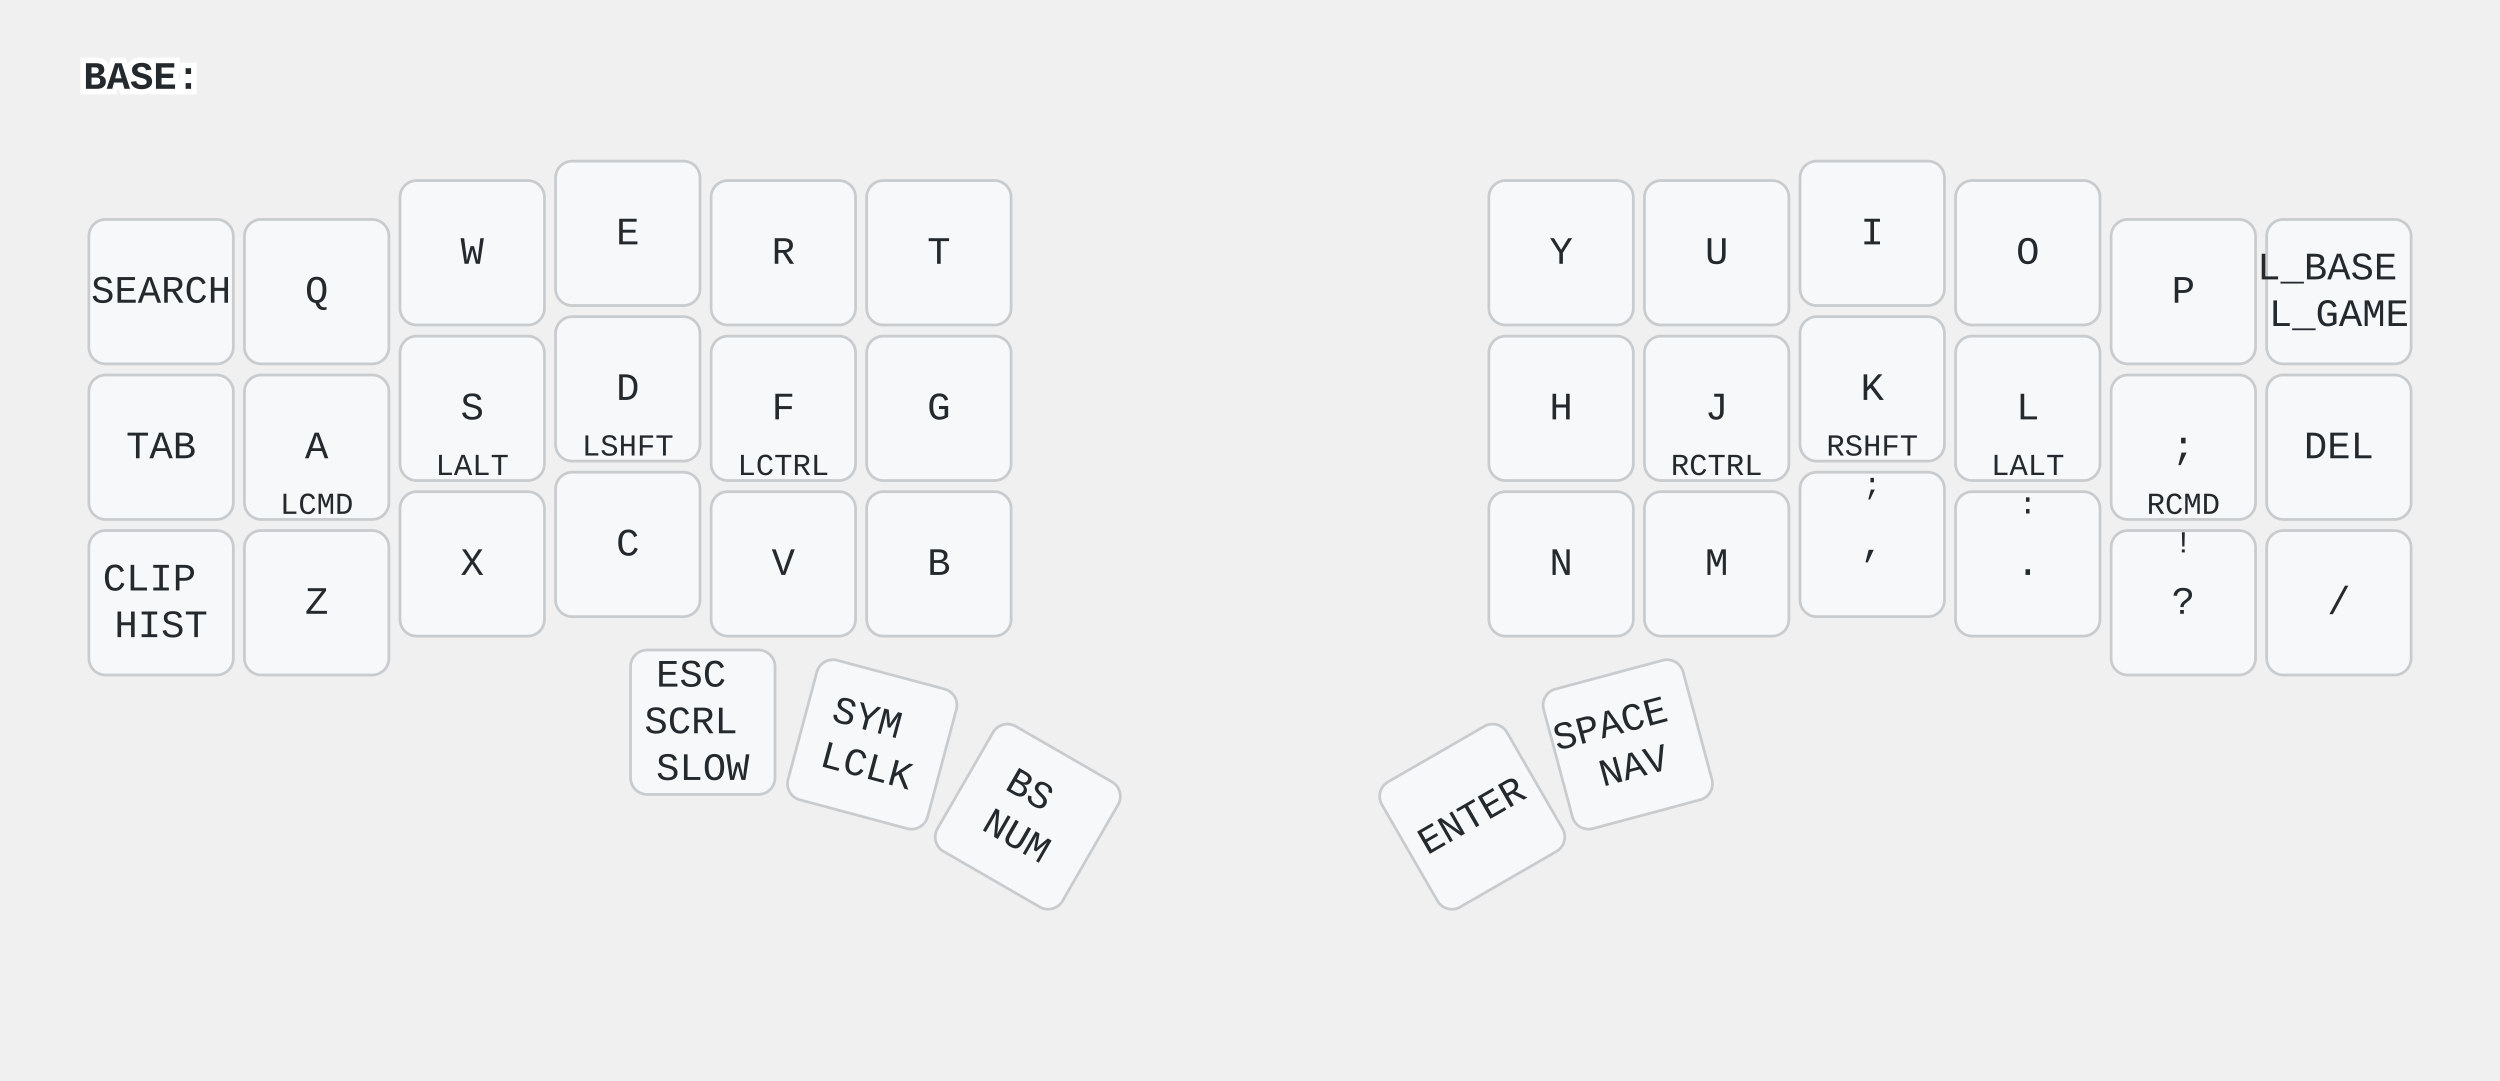
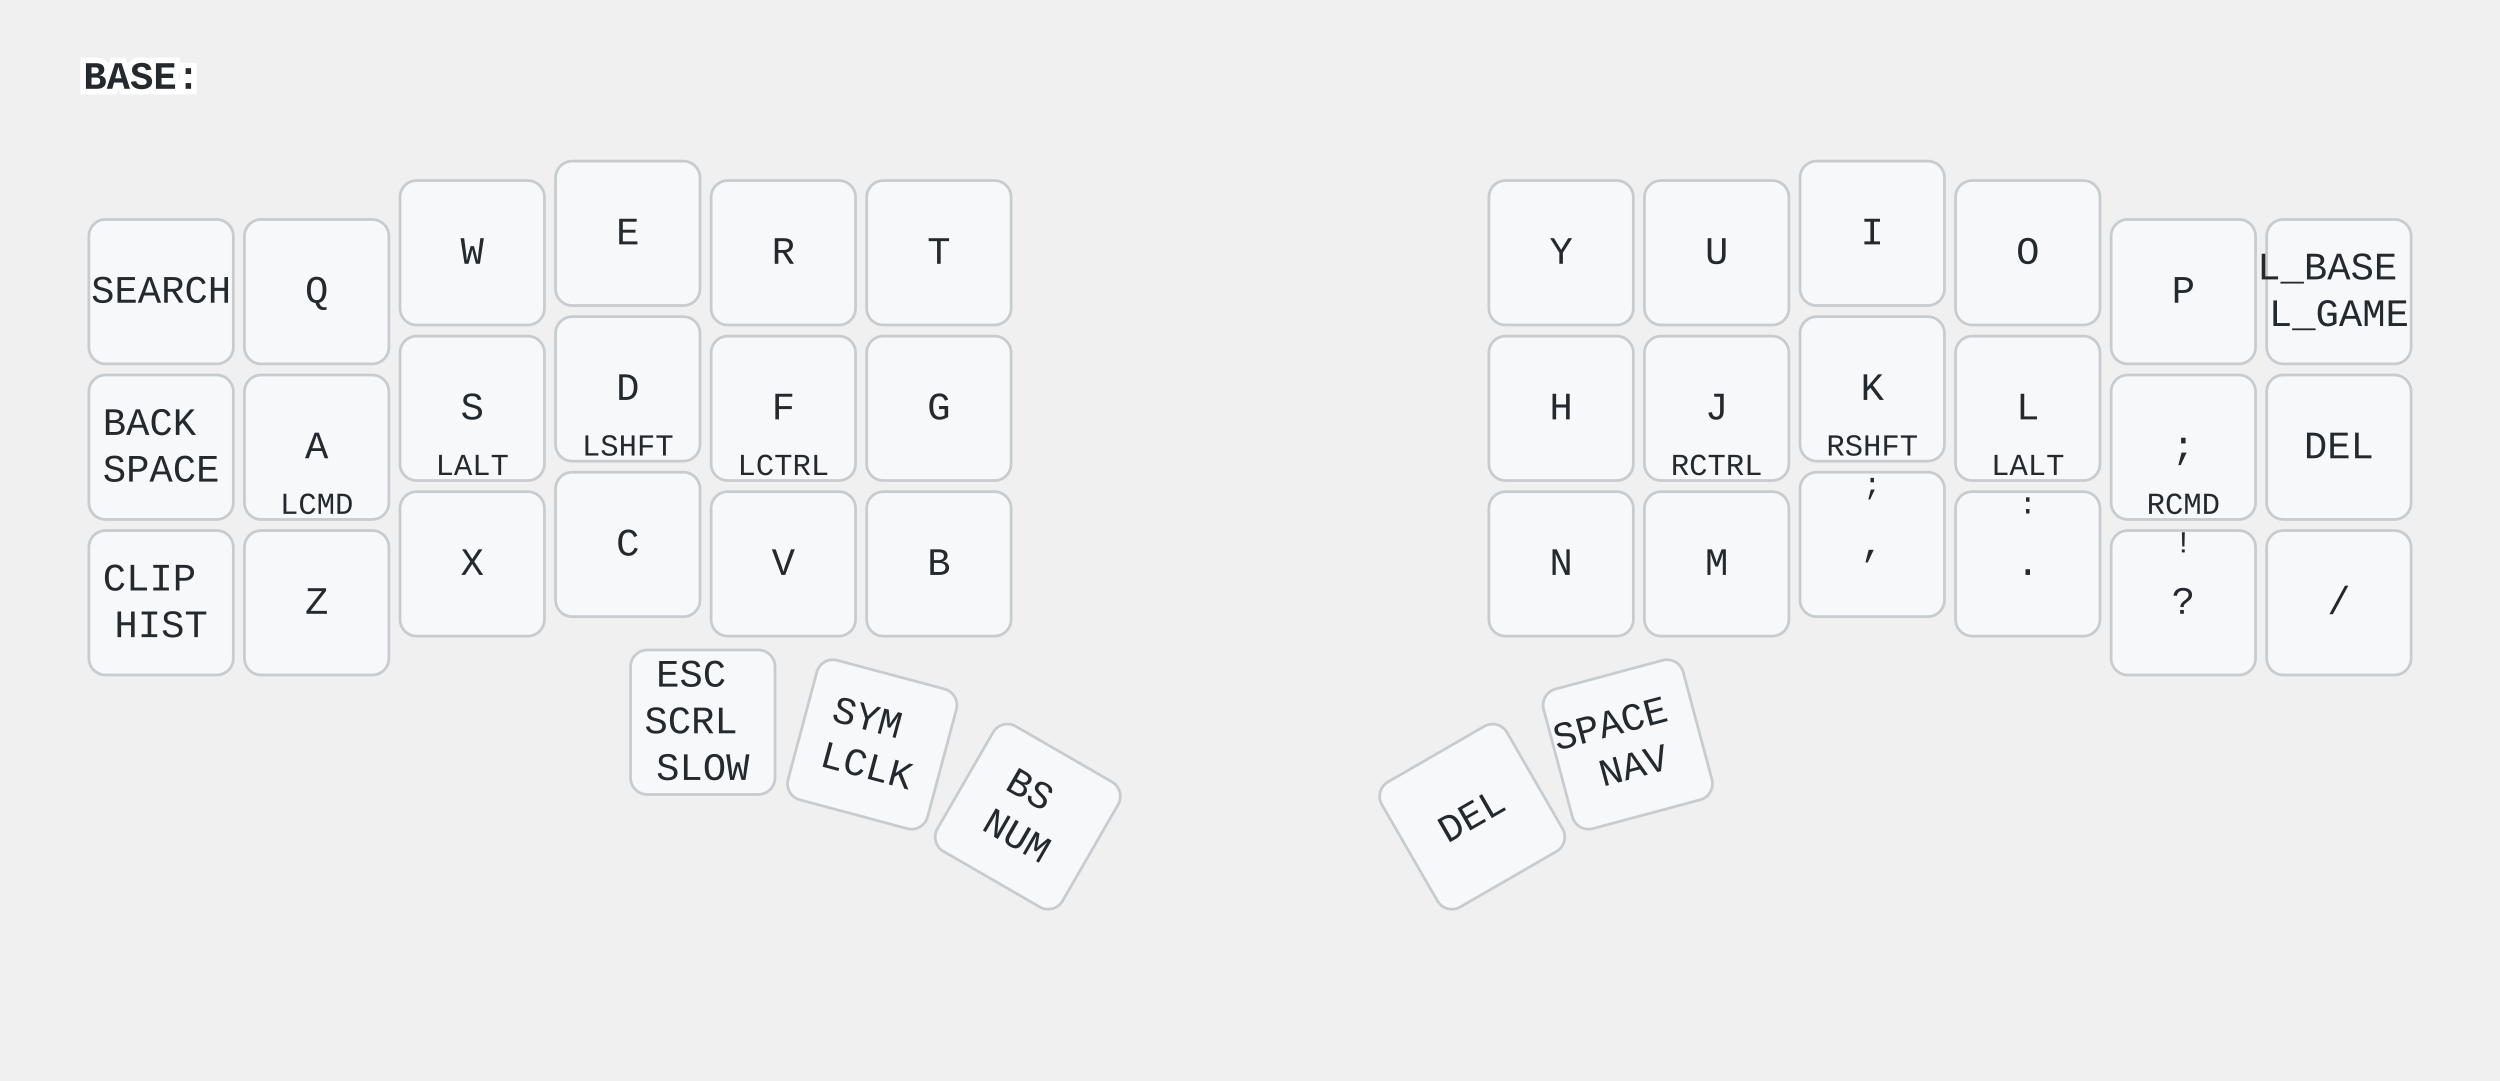
<svg xmlns="http://www.w3.org/2000/svg" width="900" height="389" viewBox="0 0 900 389" class="keymap">
  <style>/* inherit to force styles through use tags */
svg path {
    fill: inherit;
}

/* font and background color specifications */
svg.keymap {
    font-family: SFMono-Regular,Consolas,Liberation Mono,Menlo,monospace;
    font-size: 14px;
    font-kerning: normal;
    text-rendering: optimizeLegibility;
    fill: #24292e;
}

/* default key styling */
rect.key {
    fill: #f6f8fa;
}

rect.key, rect.combo {
    stroke: #c9cccf;
    stroke-width: 1;
}

/* default key side styling, only used is draw_key_sides is set */
rect.side {
    filter: brightness(90%);
}

/* color accent for combo boxes */
rect.combo, rect.combo-separate {
    fill: #cdf;
}

/* color accent for held keys */
rect.held, rect.combo.held {
    fill: #fdd;
}

/* color accent for ghost (optional) keys */
rect.ghost, rect.combo.ghost {
    stroke-dasharray: 4, 4;
    stroke-width: 2;
}

text {
    text-anchor: middle;
    dominant-baseline: middle;
}

/* styling for layer labels */
text.label {
    font-weight: bold;
    text-anchor: start;
    stroke: white;
    stroke-width: 4;
    paint-order: stroke;
}

/* styling for optional footer */
text.footer {
    text-anchor: end;
    dominant-baseline: auto;
    stroke: white;
    stroke-width: 4;
    paint-order: stroke;
}

/* styling for combo tap, and key non-tap label text */
text.combo, text.hold, text.shifted, text.left, text.right {
    font-size: 11px;
}

text.hold {
    text-anchor: middle;
    dominant-baseline: auto;
}

text.shifted {
    text-anchor: middle;
    dominant-baseline: hanging;
}

text.left {
    text-anchor: start;
}

text.right {
    text-anchor: end;
}

text.layer-activator {
    text-decoration: underline;
}

/* styling for hold/shifted label text in combo box */
text.combo.hold, text.combo.shifted, text.combo.left, text.combo.right {
    font-size: 8px;
}

/* lighter symbol for transparent keys */
text.trans {
    fill: #7b7e81;
}

/* styling for combo dendrons */
path.combo {
    stroke-width: 1;
    stroke: gray;
    fill: none;
}

/* Start Tabler Icons Cleanup */
/* cannot use height/width with glyphs */
.icon-tabler &gt; path {
    fill: inherit;
    stroke: inherit;
    stroke-width: 2;
}
/* hide tabler's default box */
.icon-tabler &gt; path[stroke="none"][fill="none"] {
    visibility: hidden;
}
/* End Tabler Icons Cleanup */

@media (prefers-color-scheme: dark) {
svg.keymap { fill: #d1d6db; }
rect.key { fill: #3f4750; }
rect.key, rect.combo { stroke: #60666c; }
rect.combo, rect.combo-separate { fill: #1f3d7a; }
rect.held, rect.combo.held { fill: #854747; }
text.label, text.footer { stroke: black; }
text.trans { fill: #7e8184; }
path.combo { stroke: #7f7f7f; }

}</style>
  <g transform="translate(30, 0)" class="layer-BASE">
    <text x="0" y="28" class="label" id="BASE">BASE:</text>
    <g transform="translate(0, 56)">
      <g transform="translate(28, 49)" class="key keypos-0">
        <rect rx="6" ry="6" x="-26" y="-26" width="52" height="52" class="key" />
        <text x="0" y="0" class="key tap">SEARCH</text>
      </g>
      <g transform="translate(84, 49)" class="key keypos-1">
        <rect rx="6" ry="6" x="-26" y="-26" width="52" height="52" class="key" />
        <text x="0" y="0" class="key tap">Q</text>
      </g>
      <g transform="translate(140, 35)" class="key keypos-2">
        <rect rx="6" ry="6" x="-26" y="-26" width="52" height="52" class="key" />
        <text x="0" y="0" class="key tap">W</text>
      </g>
      <g transform="translate(196, 28)" class="key keypos-3">
        <rect rx="6" ry="6" x="-26" y="-26" width="52" height="52" class="key" />
        <text x="0" y="0" class="key tap">E</text>
      </g>
      <g transform="translate(252, 35)" class="key keypos-4">
        <rect rx="6" ry="6" x="-26" y="-26" width="52" height="52" class="key" />
        <text x="0" y="0" class="key tap">R</text>
      </g>
      <g transform="translate(308, 35)" class="key keypos-5">
        <rect rx="6" ry="6" x="-26" y="-26" width="52" height="52" class="key" />
        <text x="0" y="0" class="key tap">T</text>
      </g>
      <g transform="translate(532, 35)" class="key keypos-6">
        <rect rx="6" ry="6" x="-26" y="-26" width="52" height="52" class="key" />
        <text x="0" y="0" class="key tap">Y</text>
      </g>
      <g transform="translate(588, 35)" class="key keypos-7">
        <rect rx="6" ry="6" x="-26" y="-26" width="52" height="52" class="key" />
        <text x="0" y="0" class="key tap">U</text>
      </g>
      <g transform="translate(644, 28)" class="key keypos-8">
        <rect rx="6" ry="6" x="-26" y="-26" width="52" height="52" class="key" />
        <text x="0" y="0" class="key tap">I</text>
      </g>
      <g transform="translate(700, 35)" class="key keypos-9">
        <rect rx="6" ry="6" x="-26" y="-26" width="52" height="52" class="key" />
        <text x="0" y="0" class="key tap">O</text>
      </g>
      <g transform="translate(756, 49)" class="key keypos-10">
        <rect rx="6" ry="6" x="-26" y="-26" width="52" height="52" class="key" />
        <text x="0" y="0" class="key tap">P</text>
      </g>
      <g transform="translate(812, 49)" class="key keypos-11">
        <rect rx="6" ry="6" x="-26" y="-26" width="52" height="52" class="key" />
        <text x="0" y="0" class="key tap">
          <tspan x="0" dy="-0.6em">L_BASE</tspan>
          <tspan x="0" dy="1.2em">L_GAME</tspan>
        </text>
      </g>
      <g transform="translate(28, 105)" class="key keypos-12">
        <rect rx="6" ry="6" x="-26" y="-26" width="52" height="52" class="key" />
-         <text x="0" y="0" class="key tap">TAB</text>
+         <text x="0" y="0" class="key tap">
+           <tspan x="0" dy="-0.6em">BACK</tspan>
+           <tspan x="0" dy="1.2em">SPACE</tspan>
+         </text>
      </g>
      <g transform="translate(84, 105)" class="key keypos-13">
        <rect rx="6" ry="6" x="-26" y="-26" width="52" height="52" class="key" />
        <text x="0" y="0" class="key tap">A</text>
        <text x="0" y="24" class="key hold">LCMD</text>
      </g>
      <g transform="translate(140, 91)" class="key keypos-14">
        <rect rx="6" ry="6" x="-26" y="-26" width="52" height="52" class="key" />
        <text x="0" y="0" class="key tap">S</text>
        <text x="0" y="24" class="key hold">LALT</text>
      </g>
      <g transform="translate(196, 84)" class="key keypos-15">
        <rect rx="6" ry="6" x="-26" y="-26" width="52" height="52" class="key" />
        <text x="0" y="0" class="key tap">D</text>
        <text x="0" y="24" class="key hold">LSHFT</text>
      </g>
      <g transform="translate(252, 91)" class="key keypos-16">
        <rect rx="6" ry="6" x="-26" y="-26" width="52" height="52" class="key" />
        <text x="0" y="0" class="key tap">F</text>
        <text x="0" y="24" class="key hold">LCTRL</text>
      </g>
      <g transform="translate(308, 91)" class="key keypos-17">
        <rect rx="6" ry="6" x="-26" y="-26" width="52" height="52" class="key" />
        <text x="0" y="0" class="key tap">G</text>
      </g>
      <g transform="translate(532, 91)" class="key keypos-18">
        <rect rx="6" ry="6" x="-26" y="-26" width="52" height="52" class="key" />
        <text x="0" y="0" class="key tap">H</text>
      </g>
      <g transform="translate(588, 91)" class="key keypos-19">
        <rect rx="6" ry="6" x="-26" y="-26" width="52" height="52" class="key" />
        <text x="0" y="0" class="key tap">J</text>
        <text x="0" y="24" class="key hold">RCTRL</text>
      </g>
      <g transform="translate(644, 84)" class="key keypos-20">
        <rect rx="6" ry="6" x="-26" y="-26" width="52" height="52" class="key" />
        <text x="0" y="0" class="key tap">K</text>
        <text x="0" y="24" class="key hold">RSHFT</text>
      </g>
      <g transform="translate(700, 91)" class="key keypos-21">
        <rect rx="6" ry="6" x="-26" y="-26" width="52" height="52" class="key" />
        <text x="0" y="0" class="key tap">L</text>
        <text x="0" y="24" class="key hold">LALT</text>
      </g>
      <g transform="translate(756, 105)" class="key keypos-22">
        <rect rx="6" ry="6" x="-26" y="-26" width="52" height="52" class="key" />
        <text x="0" y="0" class="key tap">;</text>
        <text x="0" y="24" class="key hold">RCMD</text>
      </g>
      <g transform="translate(812, 105)" class="key keypos-23">
        <rect rx="6" ry="6" x="-26" y="-26" width="52" height="52" class="key" />
        <text x="0" y="0" class="key tap">DEL</text>
      </g>
      <g transform="translate(28, 161)" class="key keypos-24">
        <rect rx="6" ry="6" x="-26" y="-26" width="52" height="52" class="key" />
        <text x="0" y="0" class="key tap">
          <tspan x="0" dy="-0.6em">CLIP</tspan>
          <tspan x="0" dy="1.2em">HIST</tspan>
        </text>
      </g>
      <g transform="translate(84, 161)" class="key keypos-25">
        <rect rx="6" ry="6" x="-26" y="-26" width="52" height="52" class="key" />
        <text x="0" y="0" class="key tap">Z</text>
      </g>
      <g transform="translate(140, 147)" class="key keypos-26">
        <rect rx="6" ry="6" x="-26" y="-26" width="52" height="52" class="key" />
        <text x="0" y="0" class="key tap">X</text>
      </g>
      <g transform="translate(196, 140)" class="key keypos-27">
        <rect rx="6" ry="6" x="-26" y="-26" width="52" height="52" class="key" />
        <text x="0" y="0" class="key tap">C</text>
      </g>
      <g transform="translate(252, 147)" class="key keypos-28">
        <rect rx="6" ry="6" x="-26" y="-26" width="52" height="52" class="key" />
        <text x="0" y="0" class="key tap">V</text>
      </g>
      <g transform="translate(308, 147)" class="key keypos-29">
        <rect rx="6" ry="6" x="-26" y="-26" width="52" height="52" class="key" />
        <text x="0" y="0" class="key tap">B</text>
      </g>
      <g transform="translate(532, 147)" class="key keypos-30">
        <rect rx="6" ry="6" x="-26" y="-26" width="52" height="52" class="key" />
        <text x="0" y="0" class="key tap">N</text>
      </g>
      <g transform="translate(588, 147)" class="key keypos-31">
        <rect rx="6" ry="6" x="-26" y="-26" width="52" height="52" class="key" />
        <text x="0" y="0" class="key tap">M</text>
      </g>
      <g transform="translate(644, 140)" class="key keypos-32">
        <rect rx="6" ry="6" x="-26" y="-26" width="52" height="52" class="key" />
        <text x="0" y="0" class="key tap">,</text>
        <text x="0" y="-24" class="key shifted">;</text>
      </g>
      <g transform="translate(700, 147)" class="key keypos-33">
        <rect rx="6" ry="6" x="-26" y="-26" width="52" height="52" class="key" />
        <text x="0" y="0" class="key tap">.</text>
        <text x="0" y="-24" class="key shifted">:</text>
      </g>
      <g transform="translate(756, 161)" class="key keypos-34">
        <rect rx="6" ry="6" x="-26" y="-26" width="52" height="52" class="key" />
        <text x="0" y="0" class="key tap">?</text>
        <text x="0" y="-24" class="key shifted">!</text>
      </g>
      <g transform="translate(812, 161)" class="key keypos-35">
        <rect rx="6" ry="6" x="-26" y="-26" width="52" height="52" class="key" />
        <text x="0" y="0" class="key tap">/</text>
      </g>
      <g transform="translate(223, 204)" class="key keypos-36">
        <rect rx="6" ry="6" x="-26" y="-26" width="52" height="52" class="key" />
        <text x="0" y="0" class="key tap">
          <tspan x="0" dy="-1.2em">ESC</tspan>
          <tspan x="0" dy="1.2em">SCRL</tspan>
          <tspan x="0" dy="1.2em">SLOW</tspan>
        </text>
      </g>
      <g transform="translate(284, 212) rotate(15.0)" class="key keypos-37">
        <rect rx="6" ry="6" x="-26" y="-26" width="52" height="52" class="key" />
        <text x="0" y="0" class="key tap">
          <tspan x="0" dy="-0.6em">SYM</tspan>
          <tspan x="0" dy="1.2em">LCLK</tspan>
        </text>
      </g>
      <g transform="translate(340, 238) rotate(30.0)" class="key keypos-38">
        <rect rx="6" ry="6" x="-26" y="-26" width="52" height="52" class="key" />
        <text x="0" y="0" class="key tap">
          <tspan x="0" dy="-0.6em">BS</tspan>
          <tspan x="0" dy="1.2em">NUM</tspan>
        </text>
      </g>
      <g transform="translate(500, 238) rotate(-30.0)" class="key keypos-39">
        <rect rx="6" ry="6" x="-26" y="-26" width="52" height="52" class="key" />
-         <text x="0" y="0" class="key tap">ENTER</text>
+         <text x="0" y="0" class="key tap">DEL</text>
      </g>
      <g transform="translate(556, 212) rotate(-15.0)" class="key keypos-40">
        <rect rx="6" ry="6" x="-26" y="-26" width="52" height="52" class="key" />
        <text x="0" y="0" class="key tap">
          <tspan x="0" dy="-0.6em">SPACE</tspan>
          <tspan x="0" dy="1.2em">NAV</tspan>
        </text>
      </g>
    </g>
  </g>
</svg>
